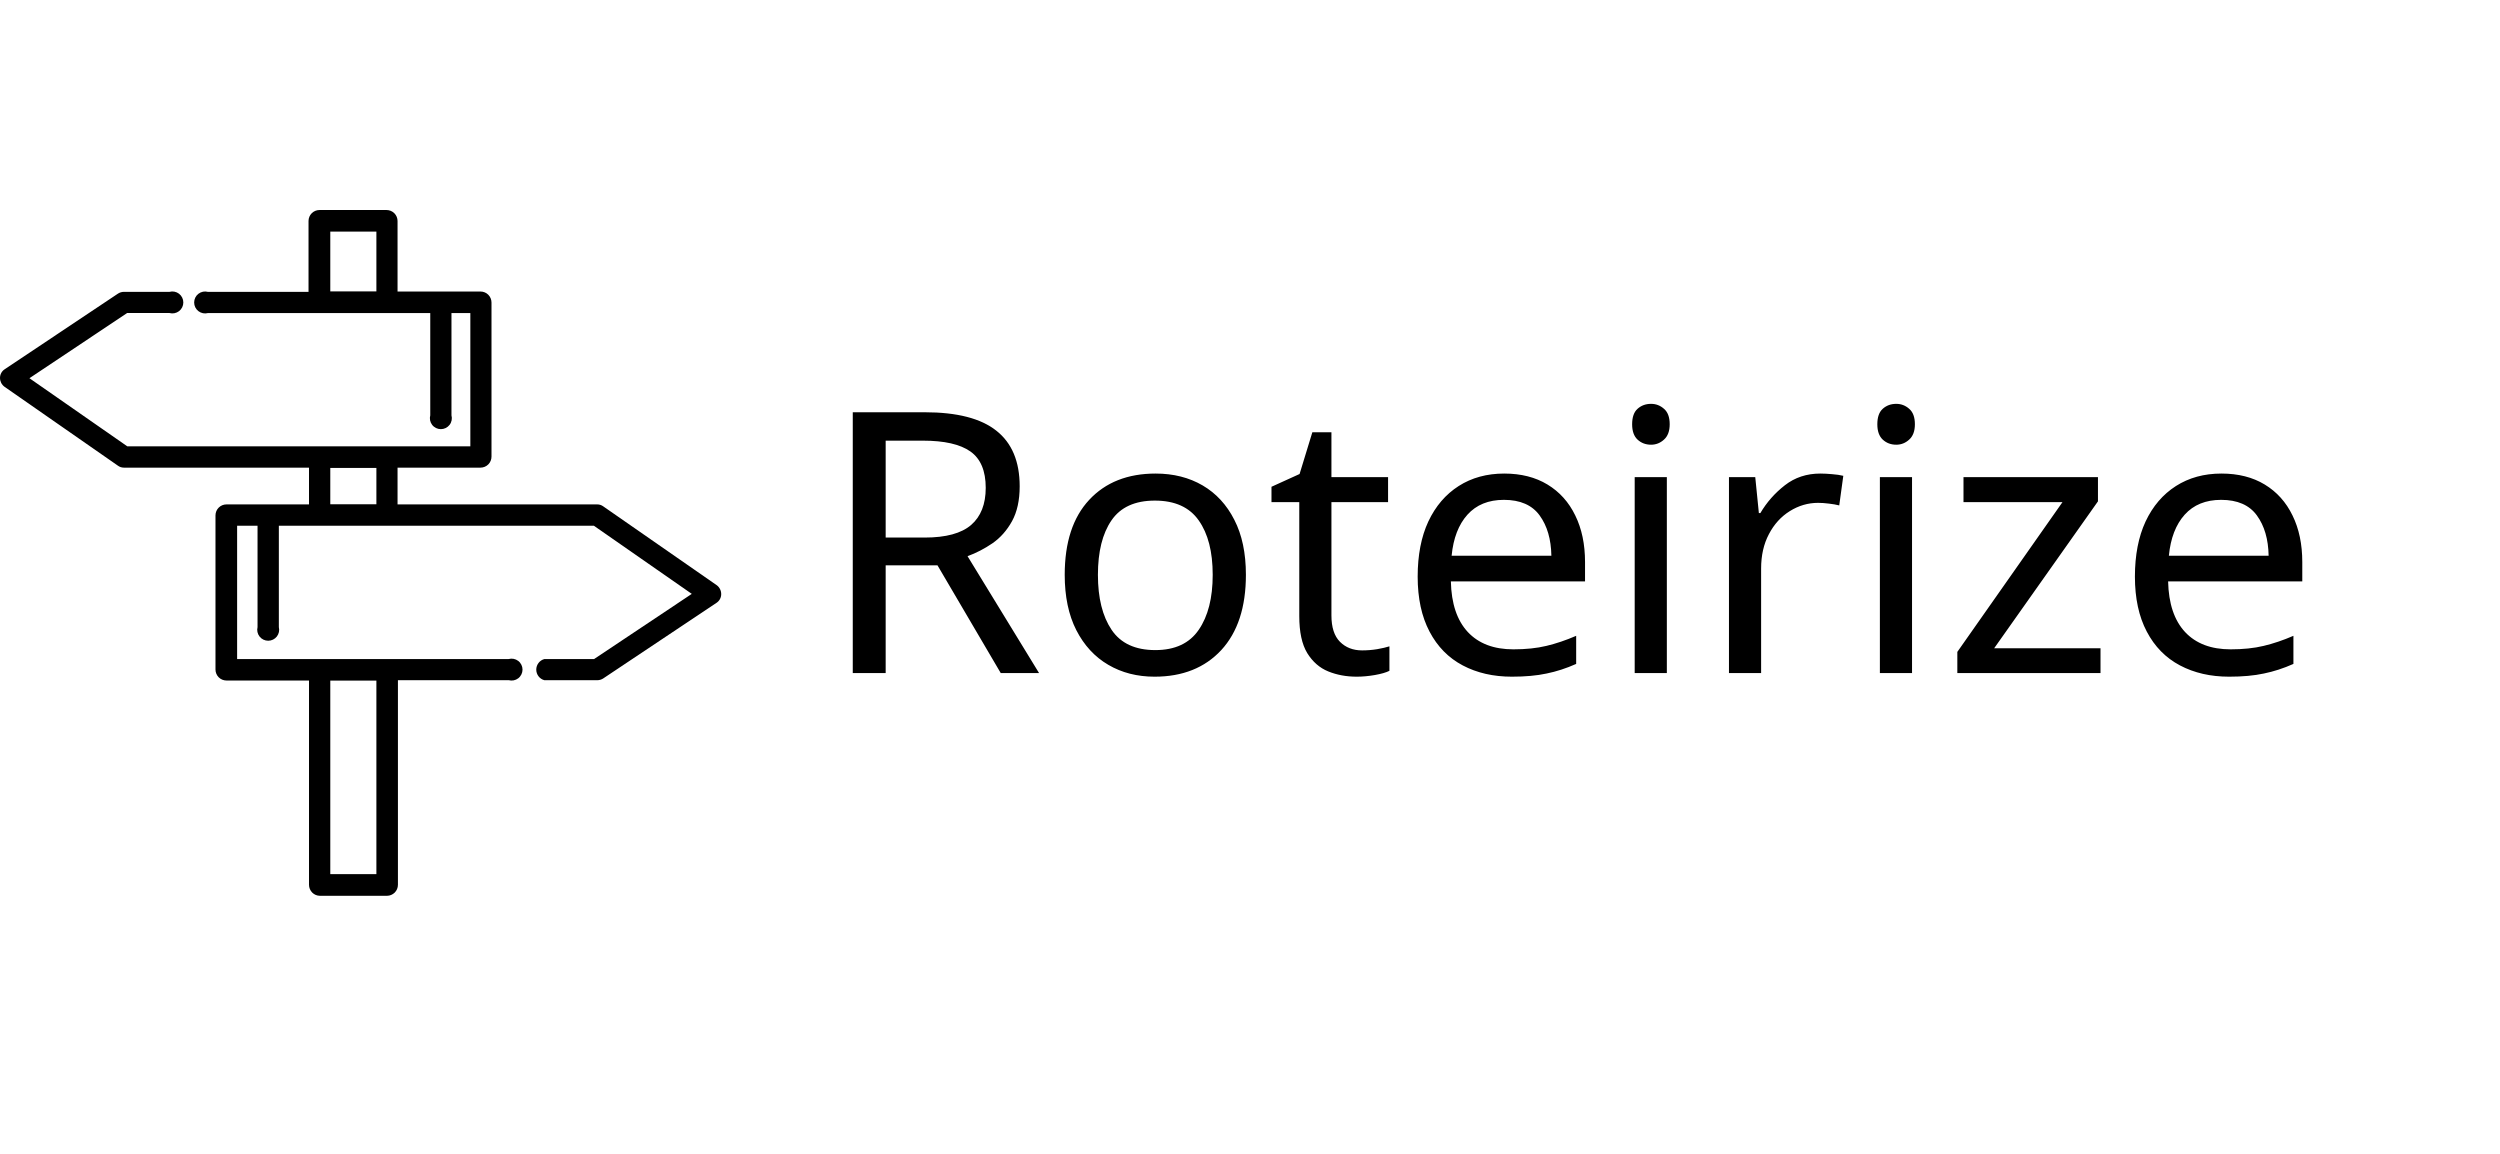
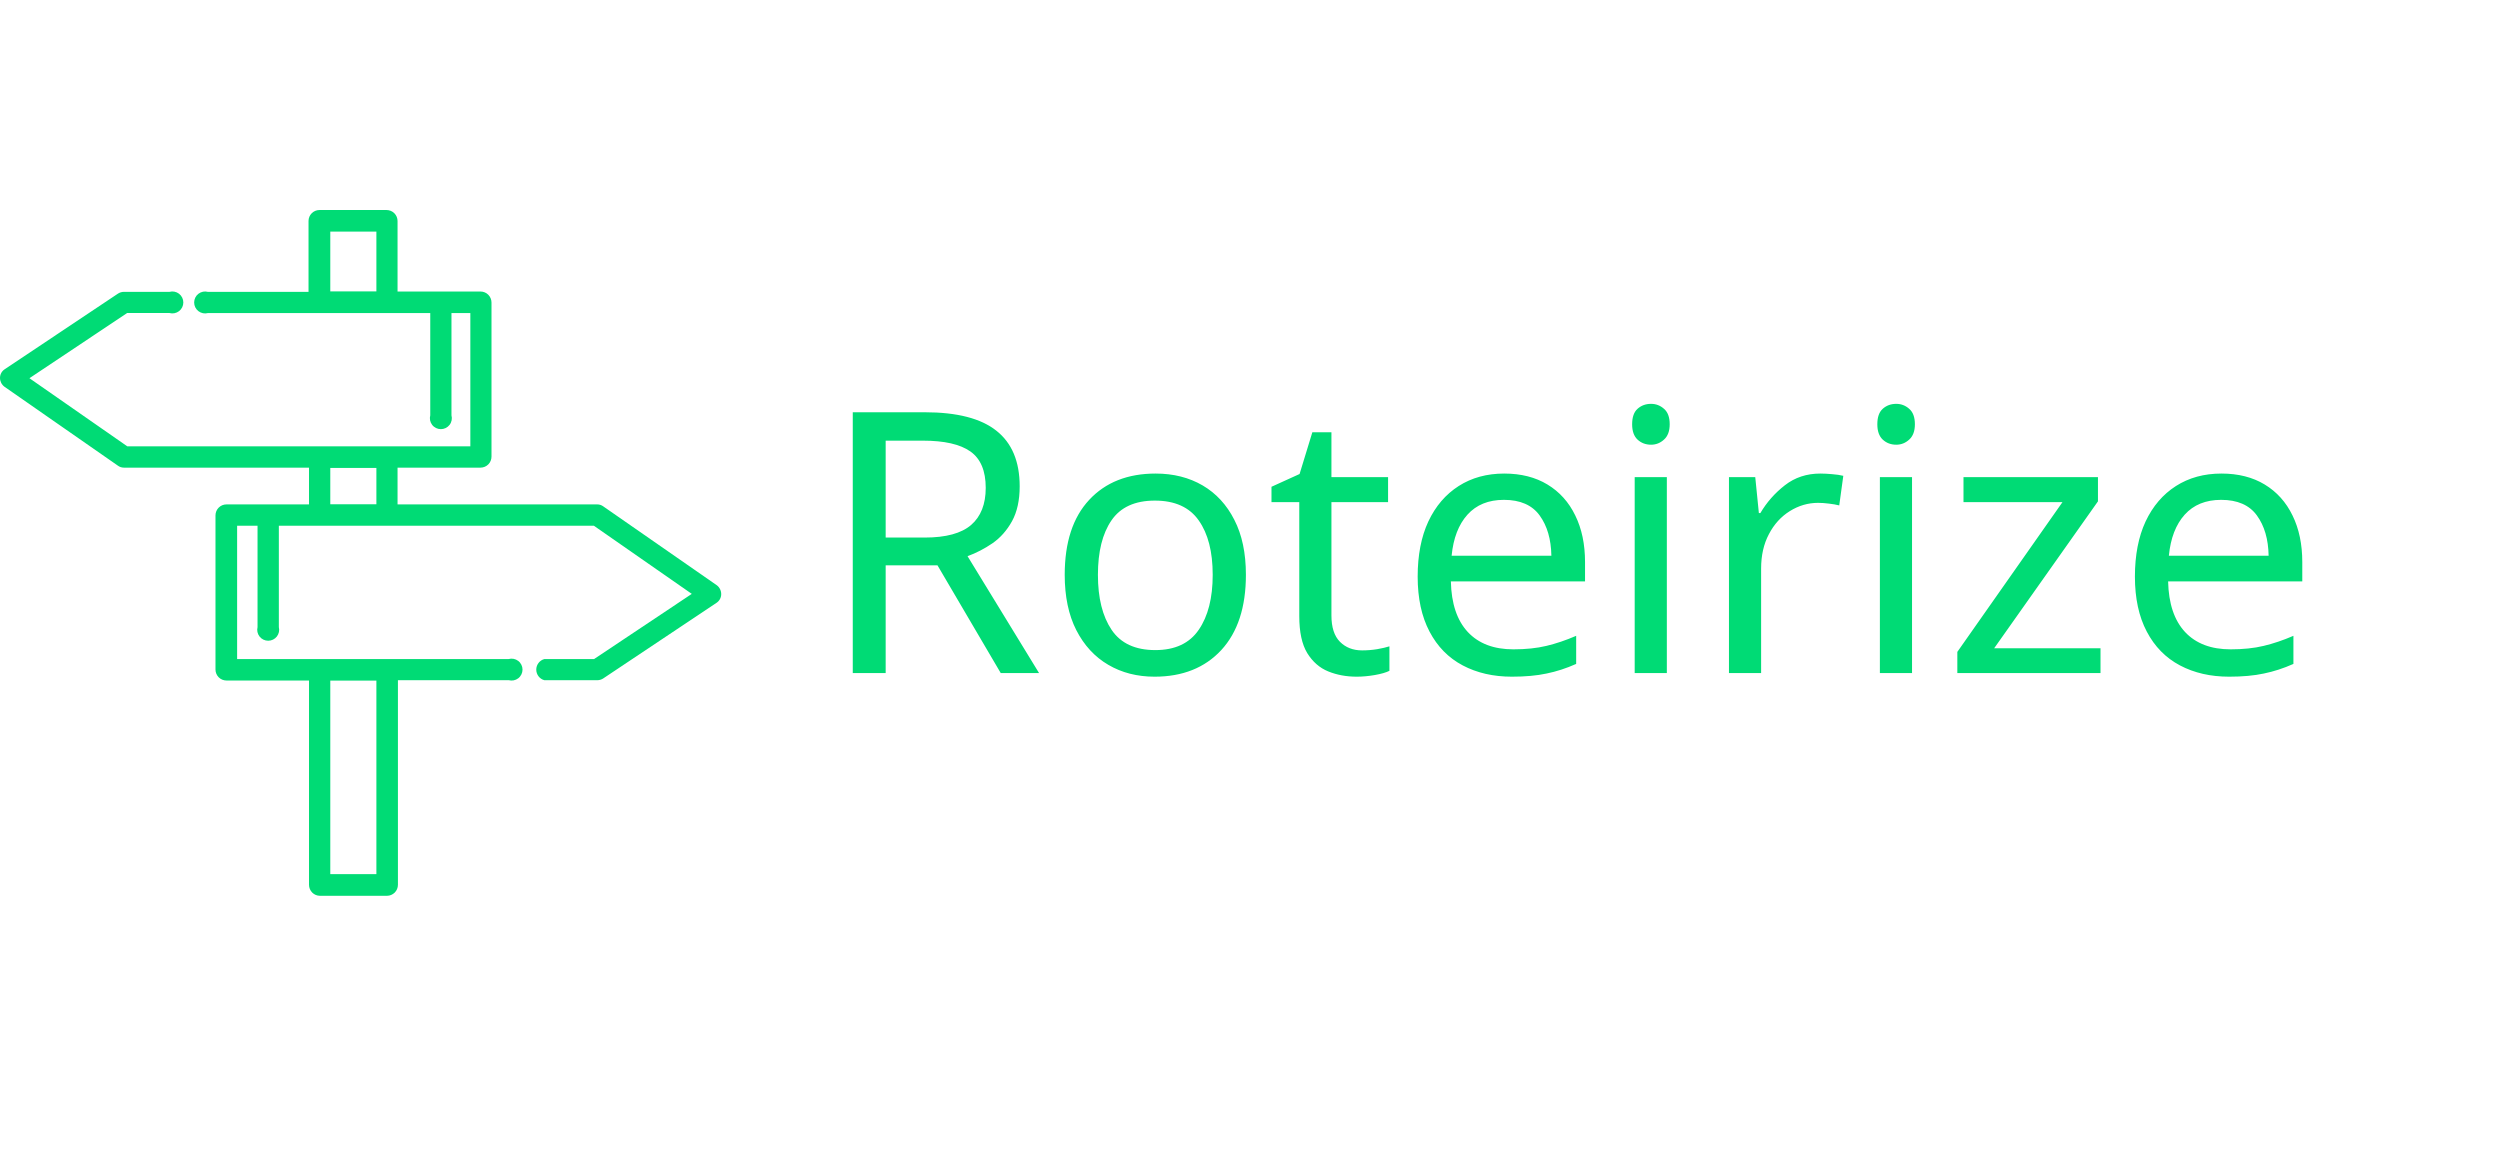
- <svg xmlns="http://www.w3.org/2000/svg" viewBox="0 0 260 120" class="fill-current text-green-500">
-   <g>
+ <svg xmlns="http://www.w3.org/2000/svg" viewBox="0 0 260 120">
+   <g fill="hsl(152, 100%, 43%)">
    <svg viewBox="0 0 285 271" width="75" height="75" x="0" y="20">
      <path d="m283.22,148.25l-44.81-31.13c-.69-.51-1.53-.79-2.39-.78h-78.91v-14.53h32.79c1.15,0,2.25-.46,3.07-1.27.81-.81,1.27-1.92,1.27-3.07v-60.92c0-1.15-.46-2.25-1.27-3.07-.81-.81-1.92-1.27-3.07-1.27h-32.79V4.34c0-1.15-.46-2.25-1.27-3.07-.81-.81-1.92-1.27-3.07-1.27h-26.5c-2.4,0-4.34,1.94-4.34,4.34v28.01h-39.73c-1.3-.35-2.7-.08-3.77.74-1.07.82-1.7,2.09-1.7,3.45s.63,2.62,1.7,3.44c1.07.82,2.47,1.09,3.77.74h87.84v40.41c-.35,1.3-.08,2.7.74,3.77.82,1.07,2.1,1.7,3.45,1.7s2.62-.63,3.45-1.7c.82-1.07,1.09-2.47.74-3.77v-40.41h7.46v52.68H50.32l-38.69-26.93,38.61-25.76h16.74c1.3.35,2.7.08,3.77-.74,1.07-.82,1.7-2.09,1.7-3.44s-.63-2.62-1.7-3.45c-1.07-.82-2.47-1.09-3.77-.74h-18c-.83,0-1.65.24-2.34.69L1.87,62.92C.7,63.67,0,64.96,0,66.34c0,1.39.66,2.69,1.78,3.51l44.81,31.18c.69.51,1.53.79,2.39.78h73.14v14.53h-32.62c-2.39,0-4.34,1.94-4.34,4.34v60.92c0,1.15.46,2.25,1.27,3.07.81.81,1.92,1.27,3.07,1.27h32.62v80.74c0,1.15.46,2.25,1.27,3.07.81.81,1.92,1.27,3.07,1.27h26.46c1.15,0,2.25-.46,3.07-1.27.81-.81,1.27-1.92,1.27-3.07v-80.87h43.77c1.31.35,2.7.08,3.77-.74,1.07-.82,1.7-2.1,1.7-3.44s-.63-2.62-1.7-3.44c-1.07-.82-2.47-1.09-3.77-.74h-107.32v-52.68h8.07v40.06c-.32,1.3-.03,2.67.79,3.72.82,1.05,2.08,1.67,3.42,1.67s2.6-.62,3.42-1.67c.82-1.05,1.11-2.43.79-3.72v-40.06h124.5l38.69,26.93-38.61,25.76h-19.65c-1.89.51-3.2,2.23-3.2,4.18s1.31,3.67,3.2,4.18h20.91c.83,0,1.65-.24,2.34-.69l44.77-29.88c1.16-.75,1.87-2.04,1.87-3.43.02-1.4-.65-2.73-1.78-3.56h0ZM148.75,32.17h-18.22V8.54s18.22,0,18.22,0v23.63Zm-18.22,153.8h18.22v76.49h-18.22v-76.49Zm18.22-69.68h-18.22v-14.35s18.22,0,18.22,0v14.35Z" />
    </svg>
    <text font-family="Verdana" font-size="38px" x="85" y="70">Roteirize</text>
  </g>
</svg>
